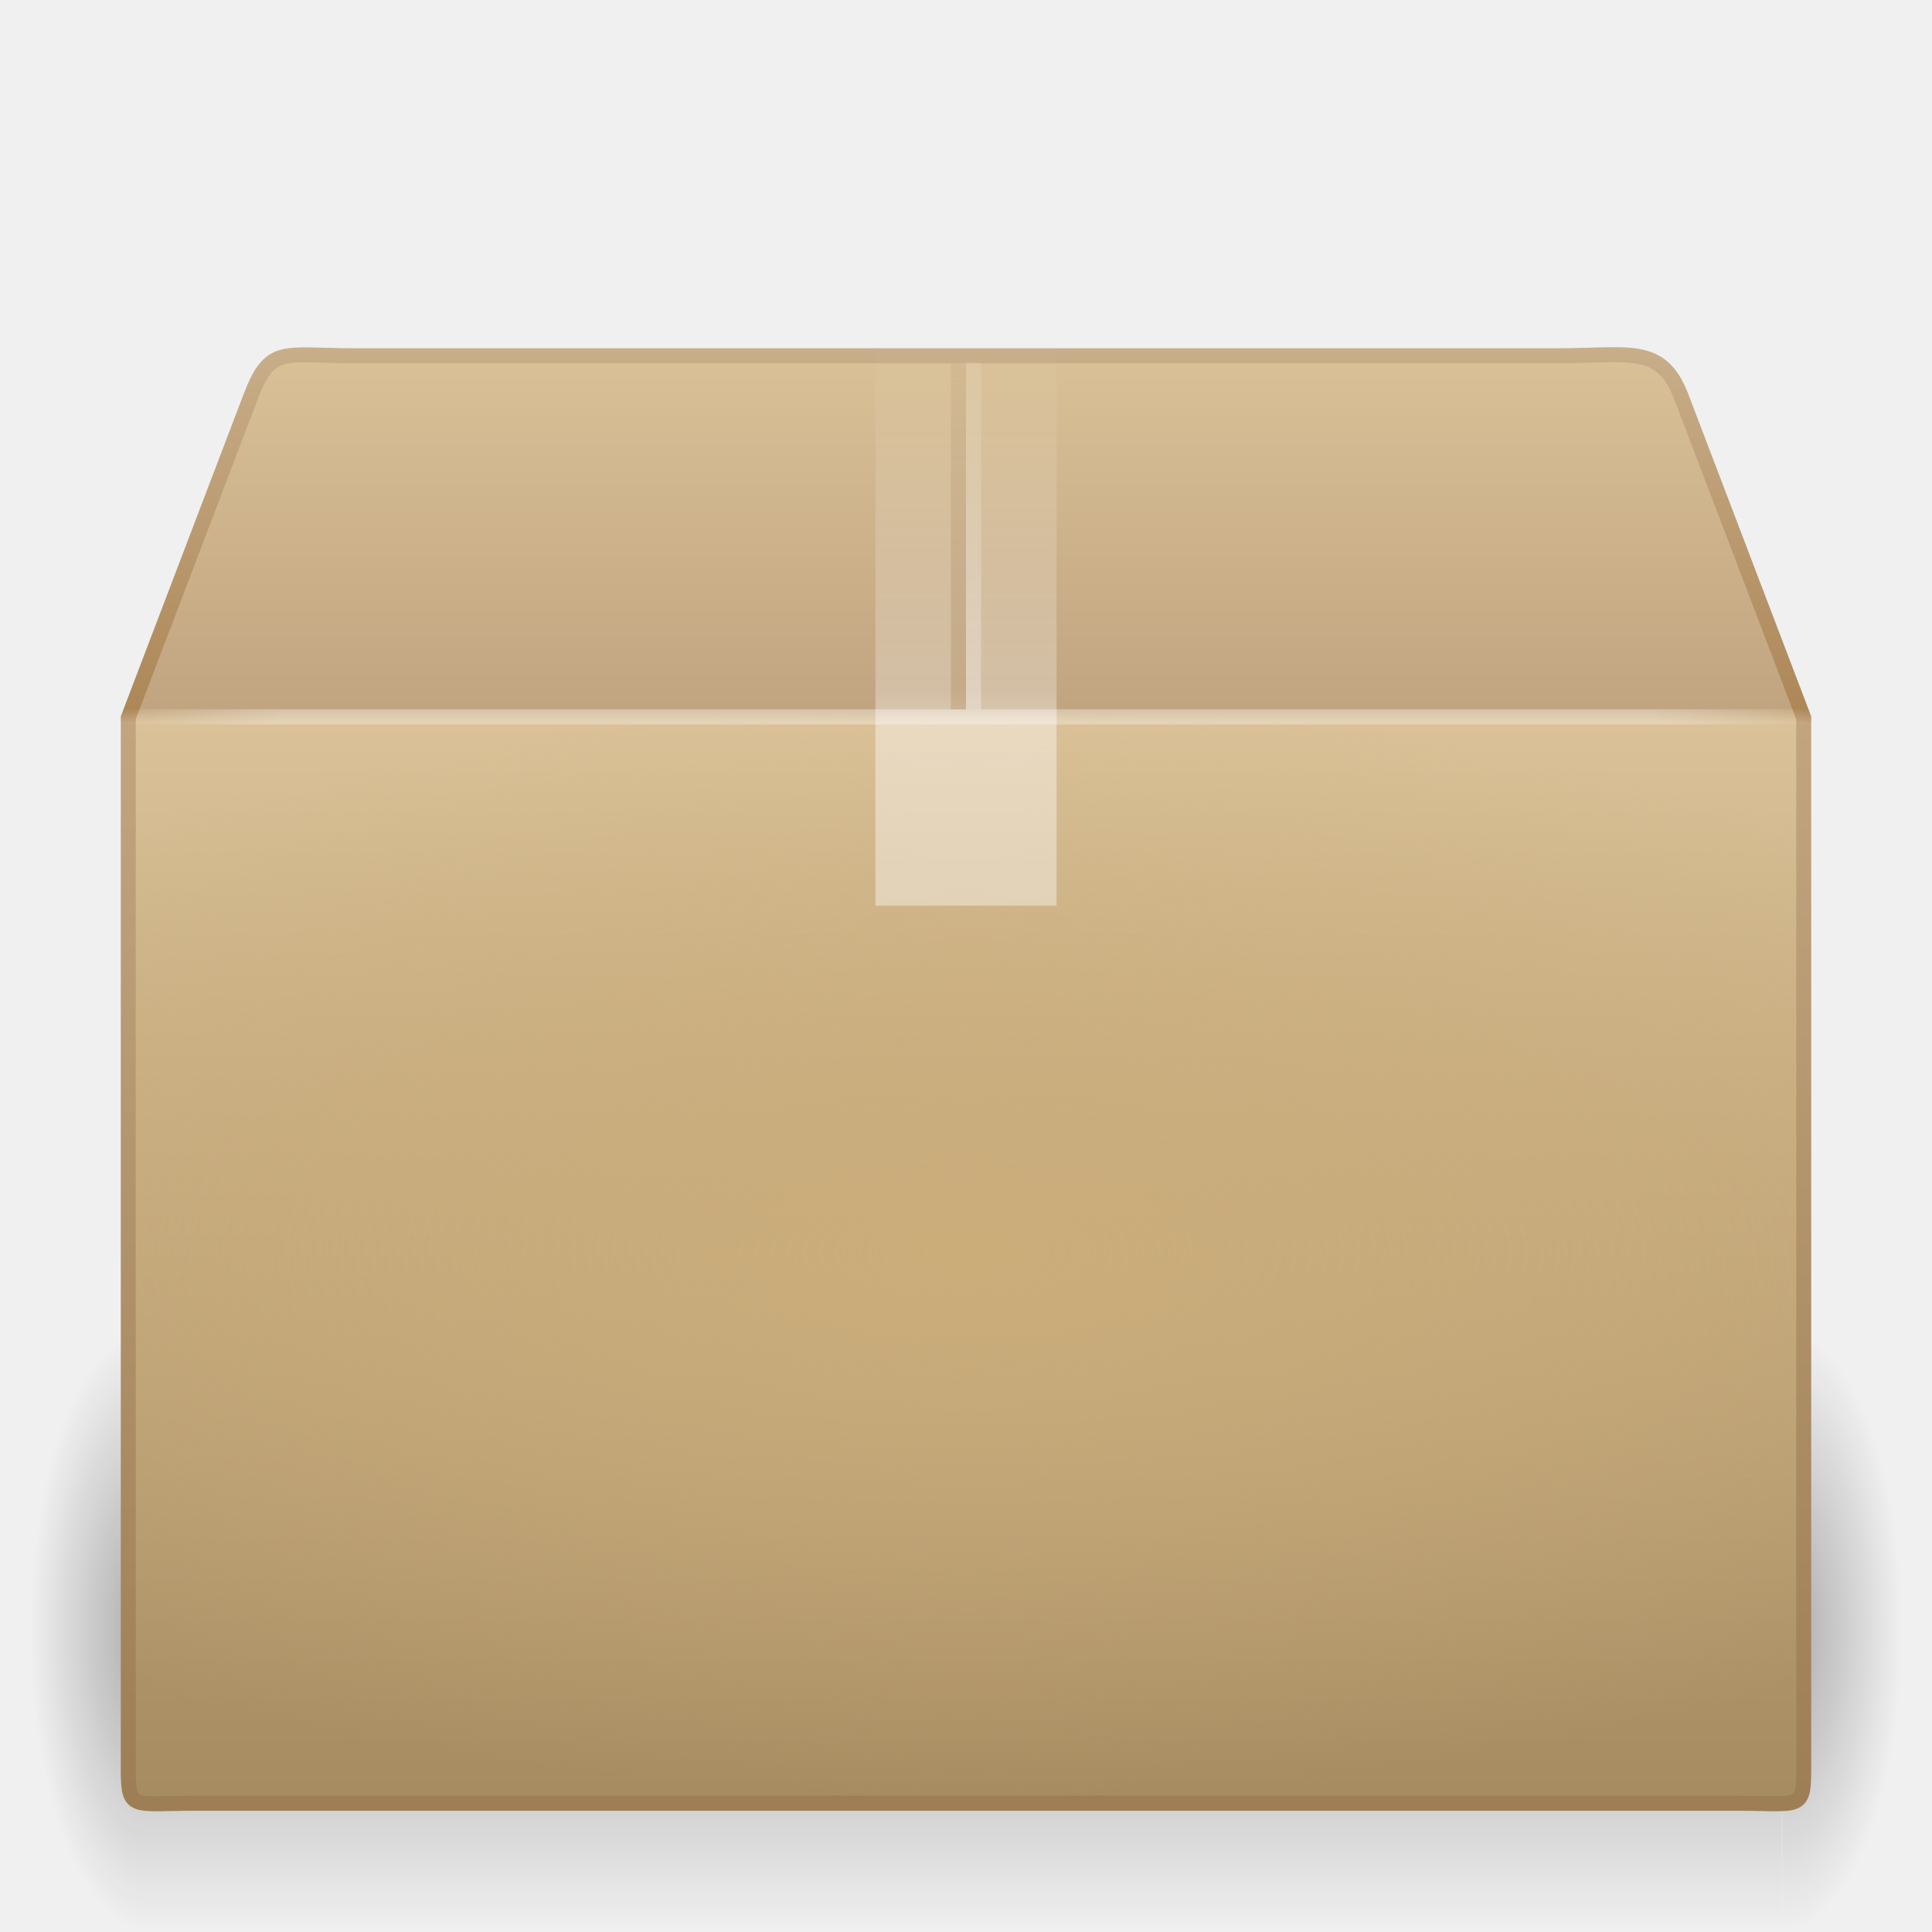
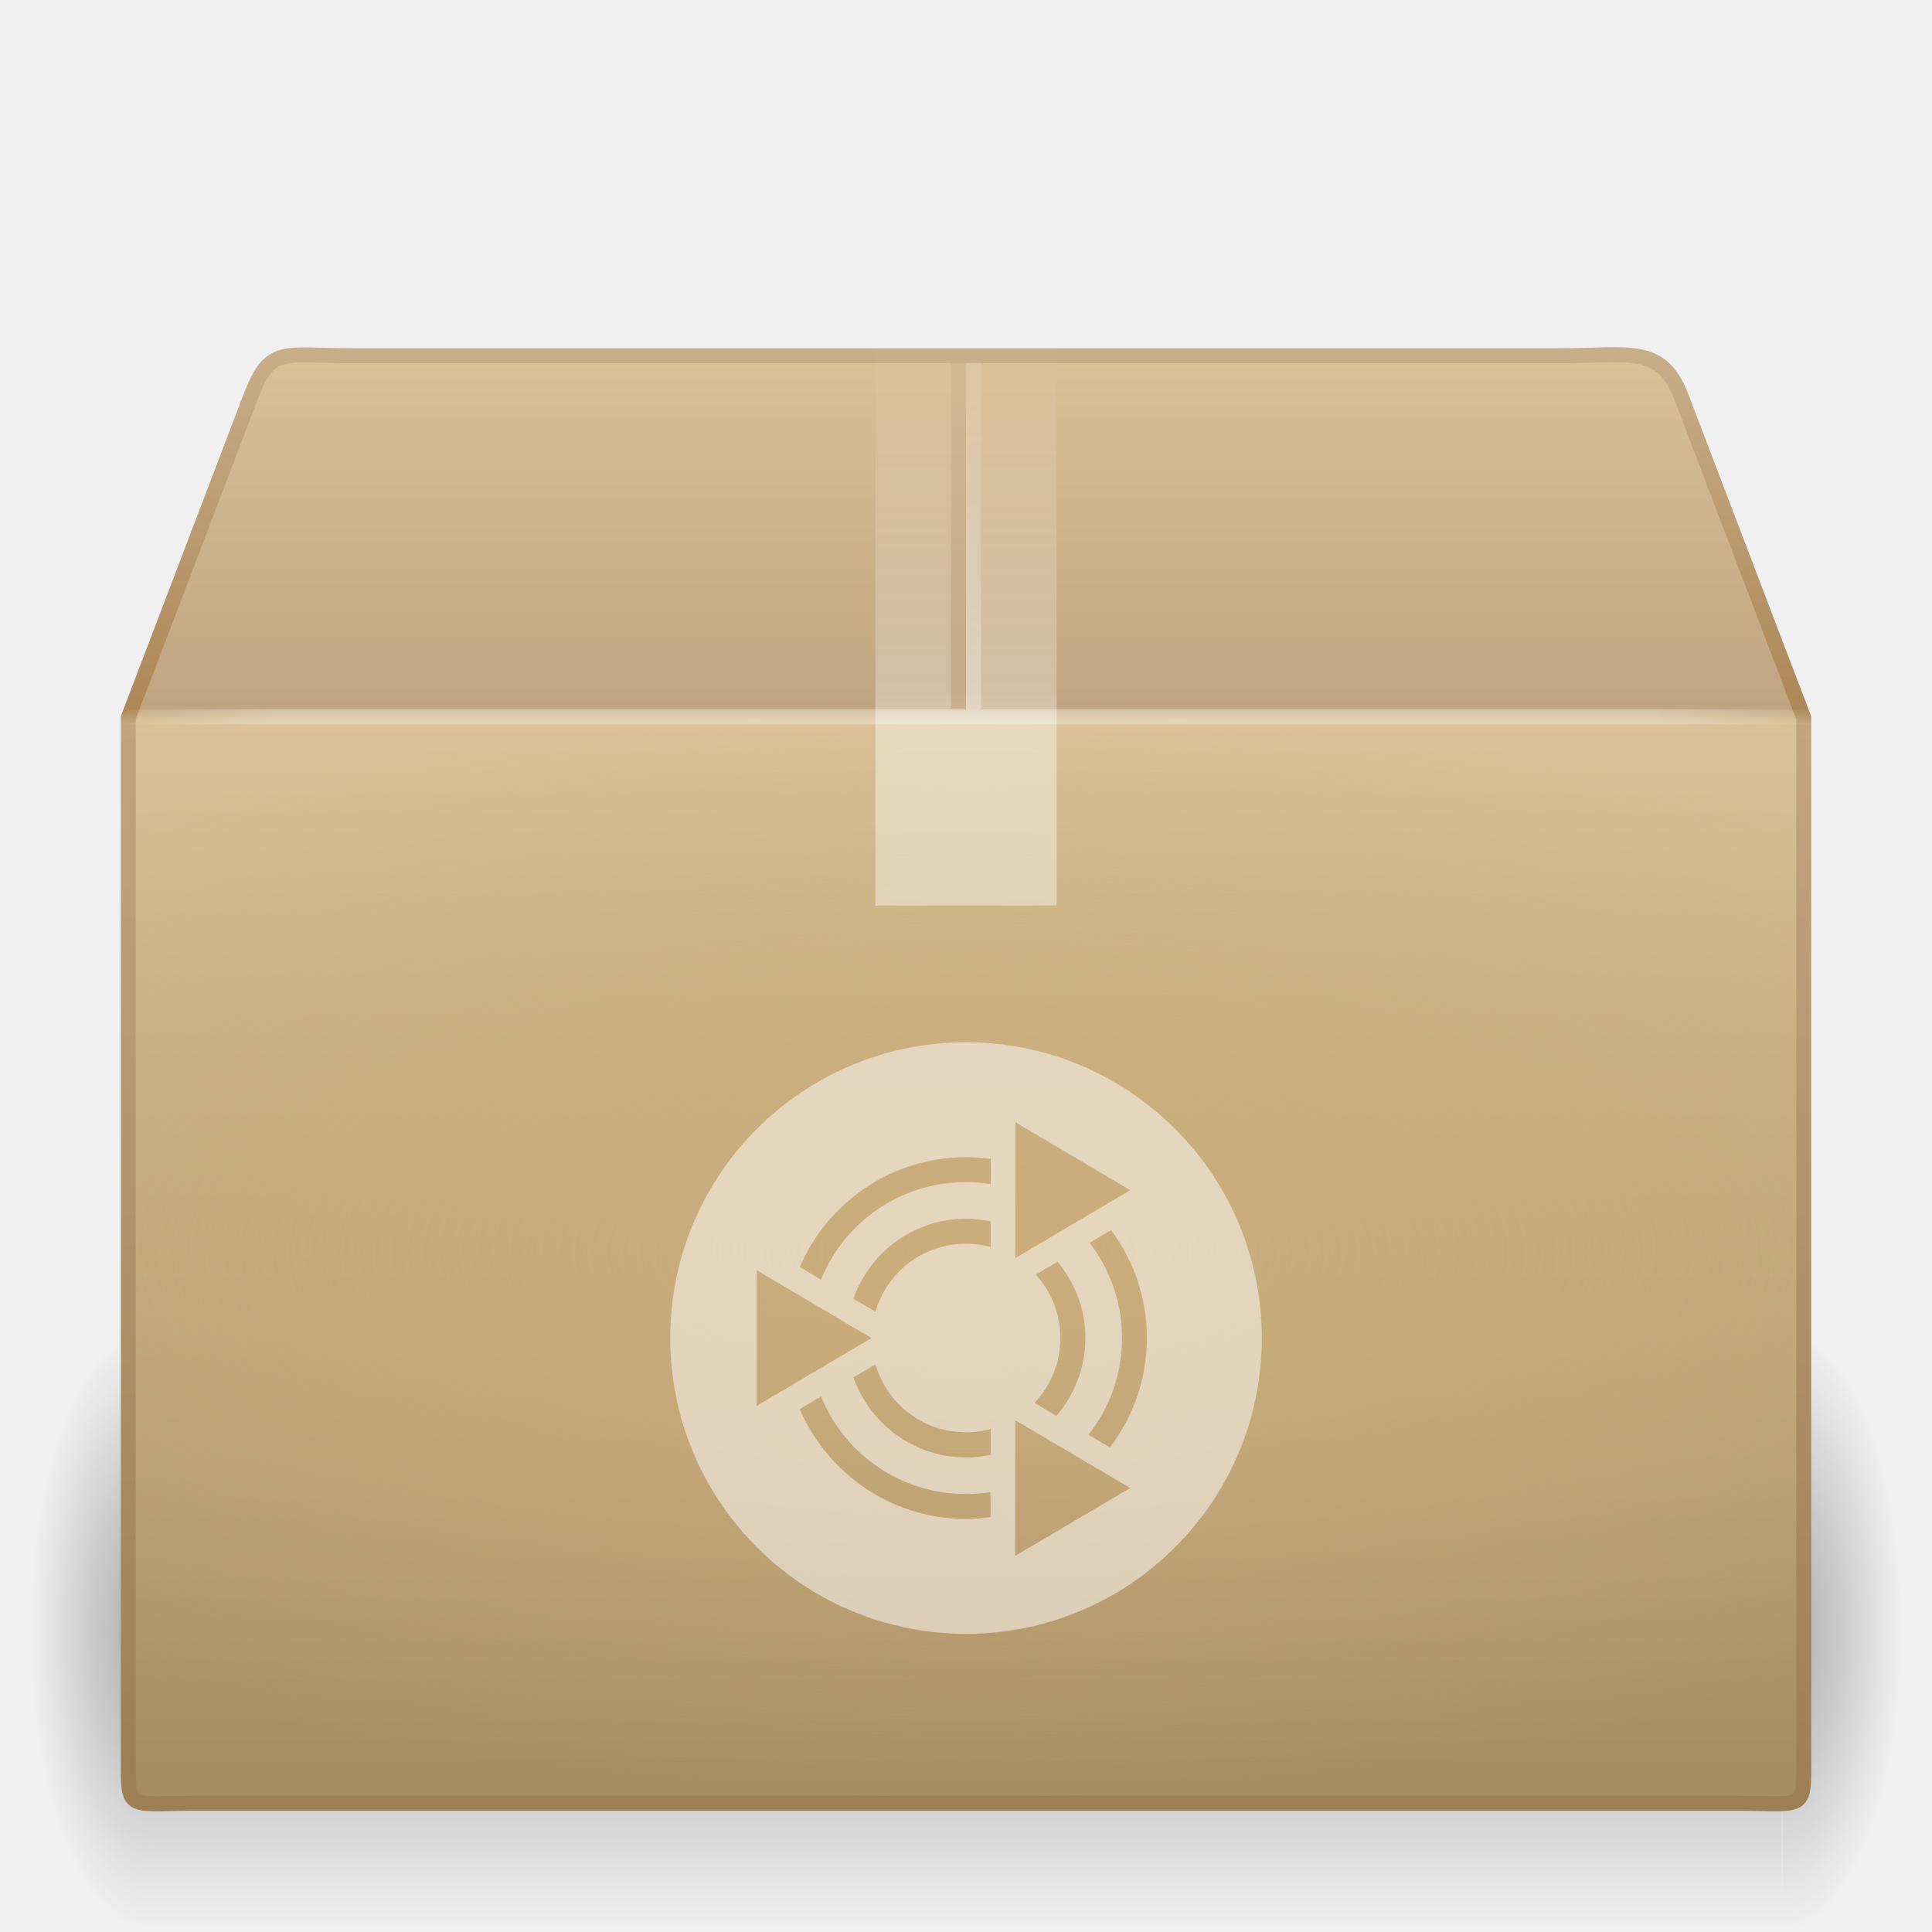
- <svg xmlns="http://www.w3.org/2000/svg" xmlns:xlink="http://www.w3.org/1999/xlink" id="svg4865" height="128" width="128" version="1.0">
-   <defs id="defs4867">
-     <radialGradient id="radialGradient2480" xlink:href="#linearGradient3681" gradientUnits="userSpaceOnUse" cy="41.5" cx="5" gradientTransform="matrix(.59382 0 0 1.5367 41.141 -103.94)" r="5" />
-     <linearGradient id="linearGradient2478" y2="35" gradientUnits="userSpaceOnUse" x2="17.554" gradientTransform="matrix(1.757 0 0 1.397 -17.394 -16.412)" y1="46" x1="17.554">
-       <stop id="stop3705" style="stop-opacity:0" offset="0" />
-       <stop id="stop3711" offset=".5" />
-       <stop id="stop3707" style="stop-opacity:0" offset="1" />
+ <svg xmlns="http://www.w3.org/2000/svg" xmlns:xlink="http://www.w3.org/1999/xlink" width="128" height="128" version="1.0">
+   <defs>
+     <radialGradient id="radialGradient2480" cx="5" cy="41.5" r="5" gradientTransform="matrix(.59382 0 0 1.5367 41.141 -103.94)" gradientUnits="userSpaceOnUse" xlink:href="#linearGradient3681" />
+     <linearGradient id="linearGradient2478" x1="17.554" x2="17.554" y1="46" y2="35" gradientTransform="matrix(1.757 0 0 1.397 -17.394 -16.412)" gradientUnits="userSpaceOnUse">
+       <stop style="stop-opacity:0" offset="0" />
+       <stop offset=".5" />
+       <stop style="stop-opacity:0" offset="1" />
    </linearGradient>
    <linearGradient id="linearGradient3681">
-       <stop id="stop3683" offset="0" />
-       <stop id="stop3685" style="stop-opacity:0" offset="1" />
+       <stop offset="0" />
+       <stop style="stop-opacity:0" offset="1" />
    </linearGradient>
-     <radialGradient id="radialGradient2476" xlink:href="#linearGradient3681" gradientUnits="userSpaceOnUse" cy="41.5" cx="5" gradientTransform="matrix(.59382 0 0 1.5367 -6.6595 -103.94)" r="5" />
-     <linearGradient id="linearGradient2509" y2="45.042" gradientUnits="userSpaceOnUse" x2="15.464" gradientTransform="matrix(2.7071 0 0 2.6646 -.96979 .92052)" y1="8.032" x1="15.464">
-       <stop id="stop2517" style="stop-color:#c9af8b" offset="0" />
-       <stop id="stop2519" style="stop-color:#ad8757" offset=".251" />
-       <stop id="stop2521" style="stop-color:#c2a57f" offset=".26" />
-       <stop id="stop2523" style="stop-color:#9d7d53" offset="1" />
+     <radialGradient id="radialGradient2476" cx="5" cy="41.5" r="5" gradientTransform="matrix(.59382 0 0 1.5367 -6.6595 -103.94)" gradientUnits="userSpaceOnUse" xlink:href="#linearGradient3681" />
+     <linearGradient id="linearGradient2509" x1="15.464" x2="15.464" y1="8.032" y2="45.042" gradientTransform="matrix(2.7071 0 0 2.6646 -.96979 .92052)" gradientUnits="userSpaceOnUse">
+       <stop style="stop-color:#c9af8b" offset="0" />
+       <stop style="stop-color:#ad8757" offset=".251" />
+       <stop style="stop-color:#c2a57f" offset=".26" />
+       <stop style="stop-color:#9d7d53" offset="1" />
    </linearGradient>
-     <linearGradient id="linearGradient2507" y2="38.516" gradientUnits="userSpaceOnUse" x2="24.997" gradientTransform="matrix(3.4711 0 0 4.1495 -17.402 -39.823)" y1="15.14" x1="24.997">
-       <stop id="stop2527" style="stop-color:#dac197" offset="0" />
-       <stop id="stop2529" style="stop-color:#c1a581" offset=".246" />
-       <stop id="stop2531" style="stop-color:#dac197" offset=".256" />
-       <stop id="stop2533" style="stop-color:#a68b60" offset="1" />
+     <linearGradient id="linearGradient2507" x1="24.997" x2="24.997" y1="15.14" y2="38.516" gradientTransform="matrix(3.4711 0 0 4.1495 -17.402 -39.823)" gradientUnits="userSpaceOnUse">
+       <stop style="stop-color:#dac197" offset="0" />
+       <stop style="stop-color:#c1a581" offset=".246" />
+       <stop style="stop-color:#dac197" offset=".256" />
+       <stop style="stop-color:#a68b60" offset="1" />
    </linearGradient>
-     <radialGradient id="radialGradient2504" gradientUnits="userSpaceOnUse" cy="31" cx="24" gradientTransform="matrix(4.5505 0 0 1.8 -45.213 27.2)" r="20">
-       <stop id="stop3225" style="stop-color:#cbad7a" offset="0" />
-       <stop id="stop3227" style="stop-color:#cbae7d;stop-opacity:0" offset="1" />
+     <radialGradient id="radialGradient2504" cx="24" cy="31" r="20" gradientTransform="matrix(4.5505 0 0 1.8 -45.213 27.2)" gradientUnits="userSpaceOnUse">
+       <stop style="stop-color:#cbad7a" offset="0" />
+       <stop style="stop-color:#cbae7d;stop-opacity:0" offset="1" />
    </radialGradient>
-     <linearGradient id="linearGradient2498" y2="17.5" spreadMethod="reflect" gradientUnits="userSpaceOnUse" x2="3.005" gradientTransform="matrix(2.708 0 0 2.6575 -.99212 .99404)" y1="17.5" x1="44.995">
-       <stop id="stop2537" style="stop-color:#fff;stop-opacity:0" offset="0" />
-       <stop id="stop2539" style="stop-color:#fff" offset=".1" />
-       <stop id="stop2541" style="stop-color:#fff" offset="0.9" />
-       <stop id="stop2543" style="stop-color:#fff;stop-opacity:0" offset="1" />
+     <linearGradient id="linearGradient2498" x1="44.995" x2="3.005" y1="17.5" y2="17.5" gradientTransform="matrix(2.708 0 0 2.6575 -.99212 .99404)" gradientUnits="userSpaceOnUse" spreadMethod="reflect">
+       <stop style="stop-color:#fff;stop-opacity:0" offset="0" />
+       <stop style="stop-color:#fff" offset=".1" />
+       <stop style="stop-color:#fff" offset=".9" />
+       <stop style="stop-color:#fff;stop-opacity:0" offset="1" />
    </linearGradient>
-     <linearGradient id="linearGradient4799" y2="23.5" gradientUnits="userSpaceOnUse" x2="63.5" y1="47.5" x1="63.5">
-       <stop id="stop4795" style="stop-color:#ad8757" offset="0" />
-       <stop id="stop4797" style="stop-color:#c7ad88;stop-opacity:.392" offset="1" />
+     <linearGradient id="linearGradient4799" x1="63.5" x2="63.5" y1="47.5" y2="23.5" gradientUnits="userSpaceOnUse">
+       <stop style="stop-color:#ad8757" offset="0" />
+       <stop style="stop-color:#c7ad88;stop-opacity:.392" offset="1" />
    </linearGradient>
-     <linearGradient id="linearGradient2495" y2="8" gradientUnits="userSpaceOnUse" x2="26" gradientTransform="matrix(3 0 0 2.7143 -8 .28571)" y1="22" x1="26">
-       <stop id="stop3982" style="stop-color:#fff" offset="0" />
-       <stop id="stop3984" style="stop-color:#fff" offset=".325" />
-       <stop id="stop3986" style="stop-color:#fff;stop-opacity:.69" offset=".374" />
-       <stop id="stop3988" style="stop-color:#fff;stop-opacity:0" offset="1" />
+     <linearGradient id="linearGradient2495" x1="26" x2="26" y1="22" y2="8" gradientTransform="matrix(3 0 0 2.7143 -8 .28571)" gradientUnits="userSpaceOnUse">
+       <stop style="stop-color:#fff" offset="0" />
+       <stop style="stop-color:#fff" offset=".325" />
+       <stop style="stop-color:#fff;stop-opacity:.69" offset=".374" />
+       <stop style="stop-color:#fff;stop-opacity:0" offset="1" />
    </linearGradient>
-     <linearGradient id="linearGradient4803" y2="23.5" gradientUnits="userSpaceOnUse" x2="63.5" gradientTransform="translate(1)" y1="47.5" x1="63.5">
-       <stop id="stop4807" style="stop-color:#fff" offset="0" />
-       <stop id="stop4811" style="stop-color:#fff;stop-opacity:.314" offset="1" />
+     <linearGradient id="linearGradient4803" x1="63.5" x2="63.5" y1="47.5" y2="23.5" gradientTransform="translate(1)" gradientUnits="userSpaceOnUse">
+       <stop style="stop-color:#fff" offset="0" />
+       <stop style="stop-color:#fff;stop-opacity:.314" offset="1" />
    </linearGradient>
  </defs>
-   <g id="layer1">
-     <g id="g3305" style="opacity:.3" transform="matrix(2.6759 0 0 2.6031 .046165 3.4479)">
-       <rect id="rect2484" style="opacity:1;fill:url(#radialGradient2476)" transform="scale(-1)" height="15.367" width="2.96" y="-47.848" x="-3.69" />
-       <rect id="rect2486" style="opacity:1;fill:url(#linearGradient2478)" height="15.367" width="40.412" y="32.482" x="3.69" />
-       <rect id="rect3444" style="opacity:1;fill:url(#radialGradient2480)" transform="scale(1,-1)" height="15.367" width="2.96" y="-47.848" x="44.11" />
+   <g>
+     <g transform="matrix(2.6759 0 0 2.6031 .046165 3.4479)" style="opacity:.3">
+       <rect transform="scale(-1)" x="-3.69" y="-47.848" width="2.96" height="15.367" style="fill:url(#radialGradient2476);opacity:1" />
+       <rect x="3.69" y="32.482" width="40.412" height="15.367" style="fill:url(#linearGradient2478);opacity:1" />
+       <rect transform="scale(1,-1)" x="44.11" y="-47.848" width="2.96" height="15.367" style="fill:url(#radialGradient2480);opacity:1" />
    </g>
-     <path id="path2488" style="stroke:url(#linearGradient2509);stroke-linecap:round;stroke-width:.994;display:block;fill:url(#linearGradient2507)" d="m23.423 23.57h79.857c4.66 0 6.75-0.764 8.09 2.664l8.13 21.317v68.409c0 4.14 0.28 3.51-4.38 3.51h-102.24c-4.658 0-4.38 0.63-4.38-3.51v-68.409l8.126-21.317c1.302-3.359 2.135-2.664 6.797-2.664z" />
-     <rect id="rect3209" style="fill-rule:evenodd;fill:url(#radialGradient2504)" height="72" width="110" y="47" x="9" />
-     <path id="path3273" style="opacity:.3;stroke:url(#linearGradient2498);stroke-linecap:square;stroke-width:1px;fill:none" d="m8.5 47.5h111" />
-     <path id="path4763" style="stroke:url(#linearGradient4799);stroke-width:1px;fill:none" d="m63.5 24v23" />
-     <path id="rect3326" style="opacity:.4;fill:url(#linearGradient2495)" d="m58 22h12v38h-3.544-3.628-2.92-1.908v-38z" />
-     <path id="path4801" style="opacity:.3;stroke:url(#linearGradient4803);stroke-width:1px;fill:none" d="m64.5 24v23" />
+     <path d="m23.423 23.57h79.857c4.66 0 6.75-.764 8.09 2.664l8.13 21.317v68.409c0 4.14.28 3.51-4.38 3.51h-102.24c-4.658 0-4.38.63-4.38-3.51v-68.409l8.126-21.317c1.302-3.359 2.135-2.664 6.797-2.664z" style="display:block;fill:url(#linearGradient2507);stroke-linecap:round;stroke-width:.994;stroke:url(#linearGradient2509)" />
+     <rect x="9" y="47" width="110" height="72" style="fill-rule:evenodd;fill:url(#radialGradient2504)" />
+     <path d="m8.5 47.5h111" style="fill:none;opacity:.3;stroke-linecap:square;stroke-width:1px;stroke:url(#linearGradient2498)" />
+     <path d="m63.5 24v23" style="fill:none;stroke-width:1px;stroke:url(#linearGradient4799)" />
+     <path d="m58 22h12v38h-12v-38z" style="fill:url(#linearGradient2495);opacity:.4" />
+     <path d="m64.5 24v23" style="fill:none;opacity:.3;stroke-width:1px;stroke:url(#linearGradient4803)" />
+   </g>
+   <g transform="matrix(.27216 0 0 .27216 40.05 -173.81)" style="opacity:.5">
+     <path d="m88 892.36c-39.765 0-72 32.234-72 72 0 39.763 32.235 72 72 72 39.764 0 72-32.237 72-72 0-39.766-32.236-72-72-72zm12.031 19.469 27.969 16.531-28 16.531zm-12.031 8.5c2.051 0 4.057.163 6.031.438v6.125c-1.963-.318-3.974-.5-6.031-.5-15.993 0-29.671 9.801-35.281 23.75l-5.188-3.062c6.736-15.703 22.338-26.75 40.469-26.75zm0 14.969c2.054 0 4.062.244 6 .656v6.219c-1.913-.511-3.923-.781-6-.781-10.503 0-19.272 6.979-22.031 16.562l-5.375-3.188c3.976-11.313 14.777-19.469 27.406-19.469zm35.312 2.781c5.477 7.342 8.719 16.447 8.719 26.281 0 9.988-3.366 19.225-9 26.625l-5.219-3.094c5.106-6.464 8.156-14.625 8.156-23.531 0-8.739-2.94-16.782-7.875-23.188zm-13.031 7.719c4.219 5.047 6.781 11.513 6.781 18.562 0 7.209-2.672 13.841-7.062 18.938l-5.344-3.156c3.906-4.102 6.312-9.629 6.312-15.781 0-5.977-2.261-11.391-5.969-15.469zm-73.25 2.031 27.969 16.531-28 16.531zm28.938 22.938c2.759 9.576 11.528 16.531 22.031 16.531 2.077 0 4.087-.279 6-.781v6.25c-1.938.412-3.946.656-6 .656-12.639 0-23.439-8.173-27.406-19.5zm-13.25 7.812c5.611 13.949 19.288 23.75 35.281 23.75 2.037 0 4.023-.162 5.969-.469v6.094c-1.95.271-3.942.438-5.969.438-18.131 0-33.733-11.047-40.469-26.75zm47.281 5.781 27.969 16.5-28 16.531z" style="fill:#ffffff" />
  </g>
</svg>
